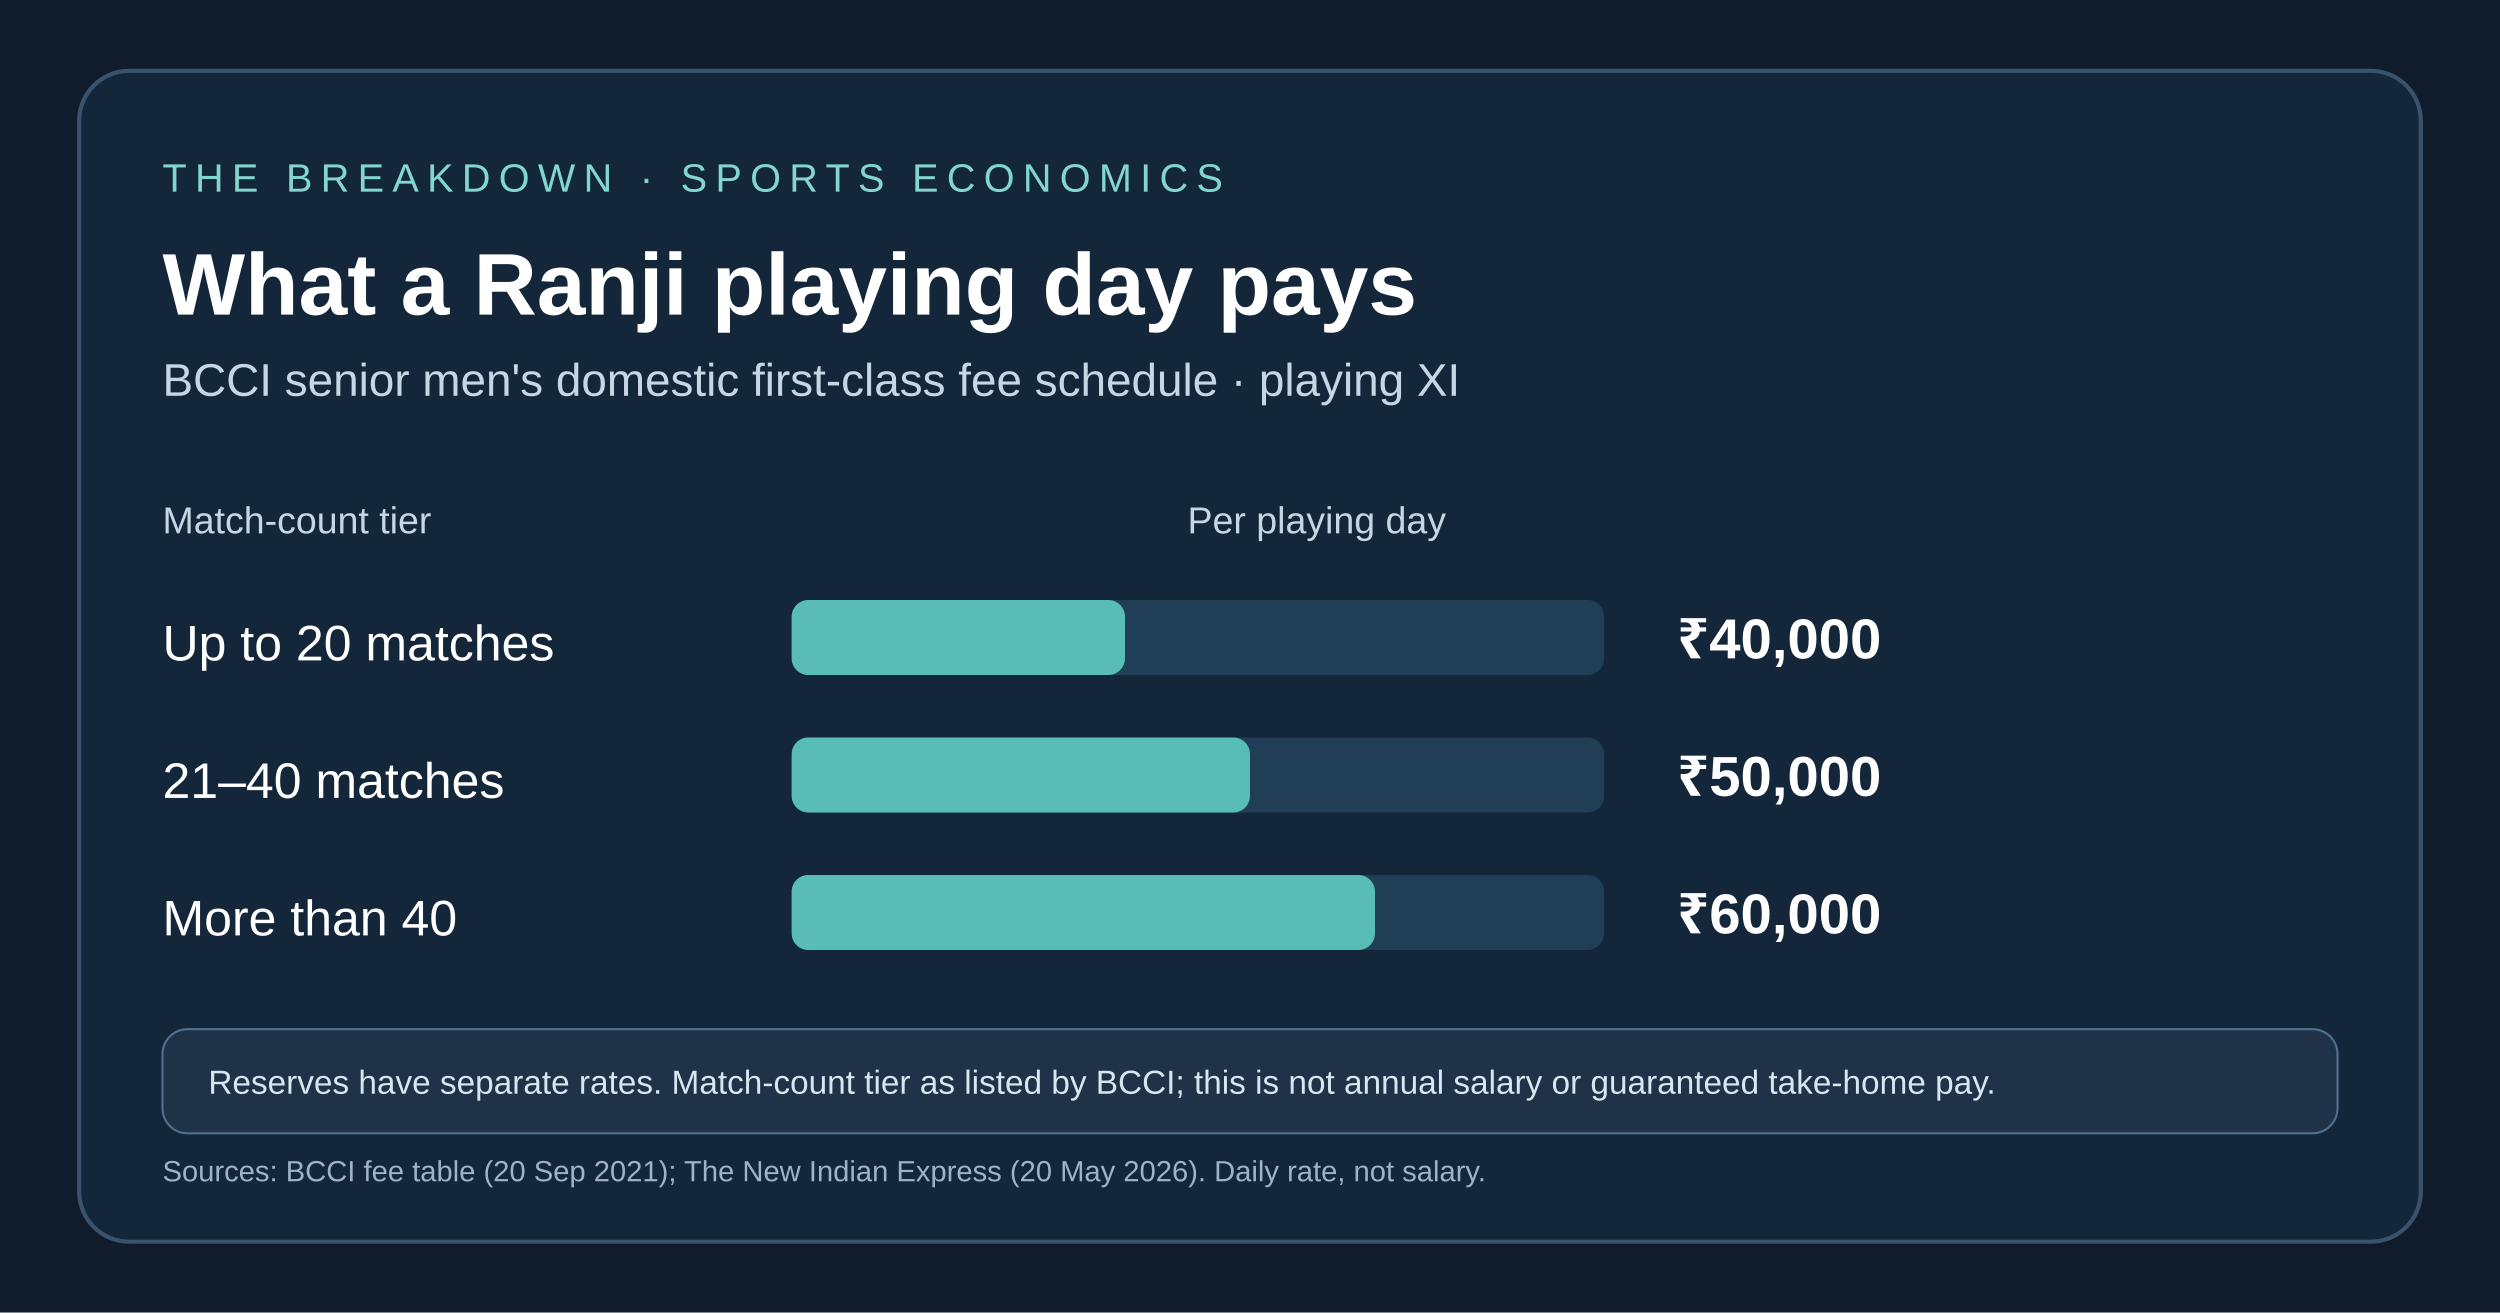
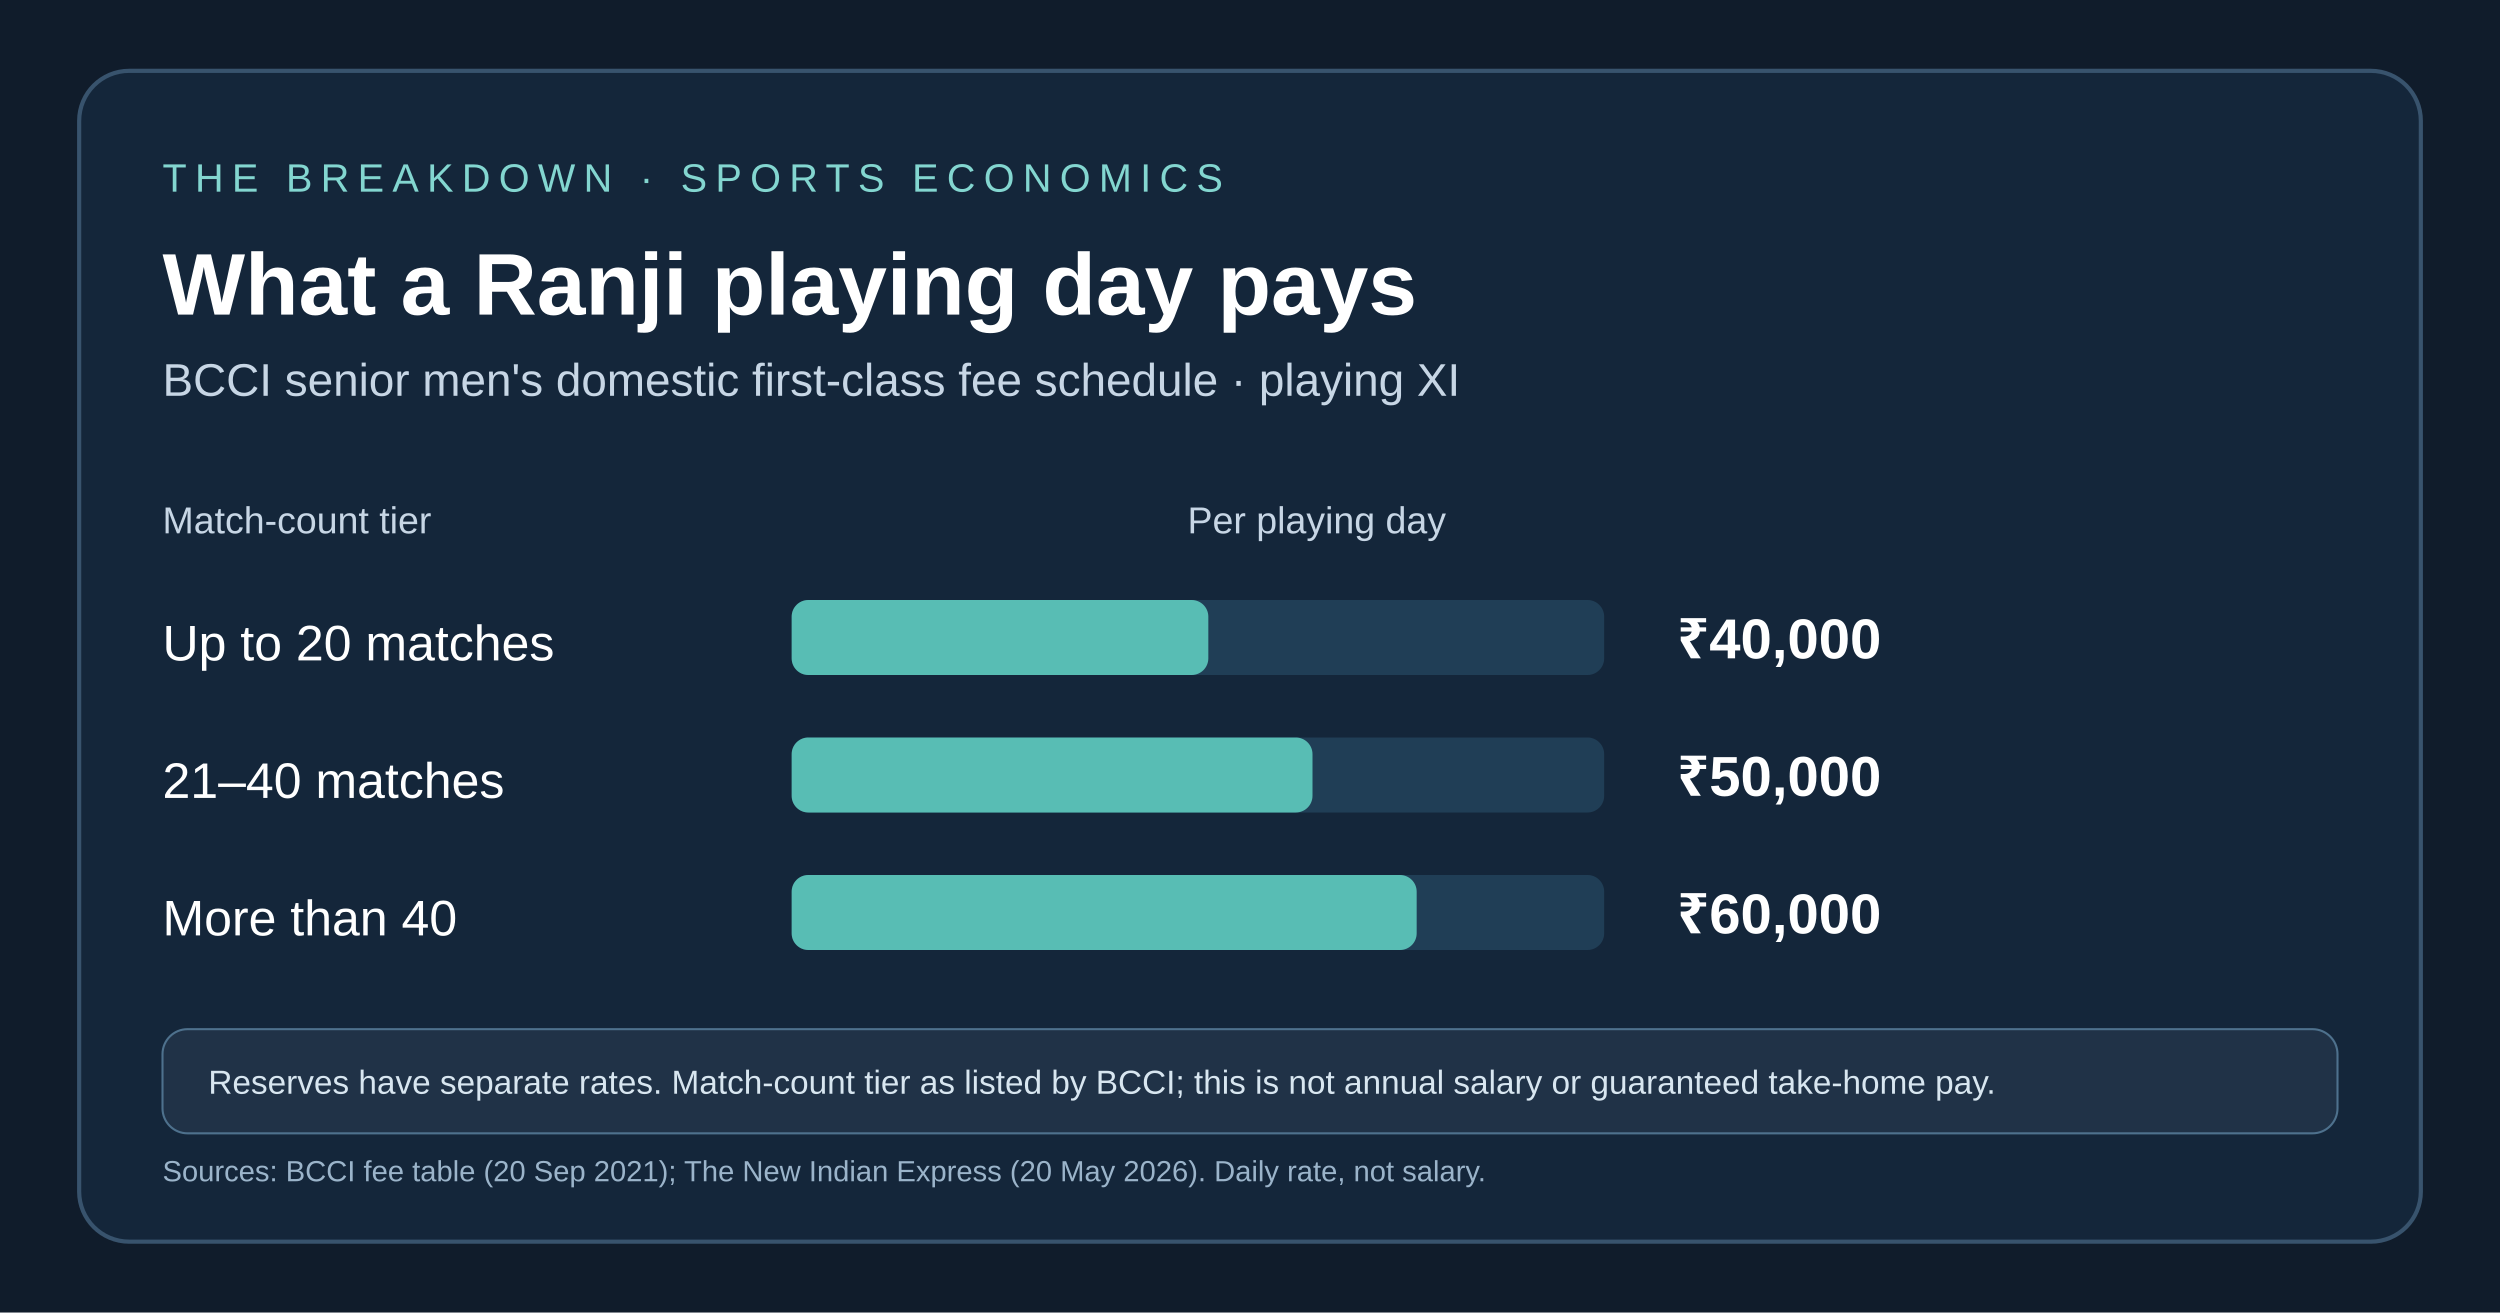
<svg xmlns="http://www.w3.org/2000/svg" viewBox="0 0 1200 630" role="img" aria-labelledby="title desc">
  <rect width="1200" height="630" fill="#101c2b" />
  <rect x="38" y="34" width="1124" height="562" rx="24" fill="#14263a" stroke="#38536d" stroke-width="2" />
  <text x="78" y="92" font-family="Arial,sans-serif" font-size="19" letter-spacing="4" fill="#83d6d0">THE BREAKDOWN · SPORTS ECONOMICS</text>
  <text x="78" y="151" font-family="Arial,sans-serif" font-size="42" font-weight="700" fill="#fff">What a Ranji playing day pays</text>
  <text x="78" y="190" font-family="Arial,sans-serif" font-size="22" fill="#c7d6e5">BCCI senior men's domestic first-class fee schedule · playing XI</text>
  <text x="78" y="256" font-family="Arial,sans-serif" font-size="18" fill="#c7d6e5">Match-count tier</text>
  <text x="570" y="256" font-family="Arial,sans-serif" font-size="18" fill="#c7d6e5">Per playing day</text>
  <g>
    <text x="78" y="317" font-family="Arial,sans-serif" font-size="24" fill="#fff">Up to 20 matches</text>
    <rect x="380" y="288" width="390" height="36" rx="8" fill="#203e56" />
-     <rect x="380" y="288" width="160" height="36" rx="8" fill="#58bdb4" />
+     <rect x="380" y="288" width="200" height="36" rx="8" fill="#58bdb4" />
    <text x="805" y="316" font-family="Arial,sans-serif" font-size="27" font-weight="700" fill="#fff">₹40,000</text>
  </g>
  <g>
    <text x="78" y="383" font-family="Arial,sans-serif" font-size="24" fill="#fff">21–40 matches</text>
    <rect x="380" y="354" width="390" height="36" rx="8" fill="#203e56" />
-     <rect x="380" y="354" width="220" height="36" rx="8" fill="#58bdb4" />
+     <rect x="380" y="354" width="250" height="36" rx="8" fill="#58bdb4" />
    <text x="805" y="382" font-family="Arial,sans-serif" font-size="27" font-weight="700" fill="#fff">₹50,000</text>
  </g>
  <g>
    <text x="78" y="449" font-family="Arial,sans-serif" font-size="24" fill="#fff">More than 40</text>
    <rect x="380" y="420" width="390" height="36" rx="8" fill="#203e56" />
-     <rect x="380" y="420" width="280" height="36" rx="8" fill="#58bdb4" />
+     <rect x="380" y="420" width="300" height="36" rx="8" fill="#58bdb4" />
    <text x="805" y="448" font-family="Arial,sans-serif" font-size="27" font-weight="700" fill="#fff">₹60,000</text>
  </g>
  <rect x="78" y="494" width="1044" height="50" rx="12" fill="#203247" stroke="#4e718d" />
  <text x="100" y="525" font-family="Arial,sans-serif" font-size="16" fill="#d8e6f0">Reserves have separate rates. Match-count tier as listed by BCCI; this is not annual salary or guaranteed take-home pay.</text>
  <text x="78" y="567" font-family="Arial,sans-serif" font-size="14" fill="#9bb4ca">Sources: BCCI fee table (20 Sep 2021); The New Indian Express (20 May 2026). Daily rate, not salary.</text>
</svg>
